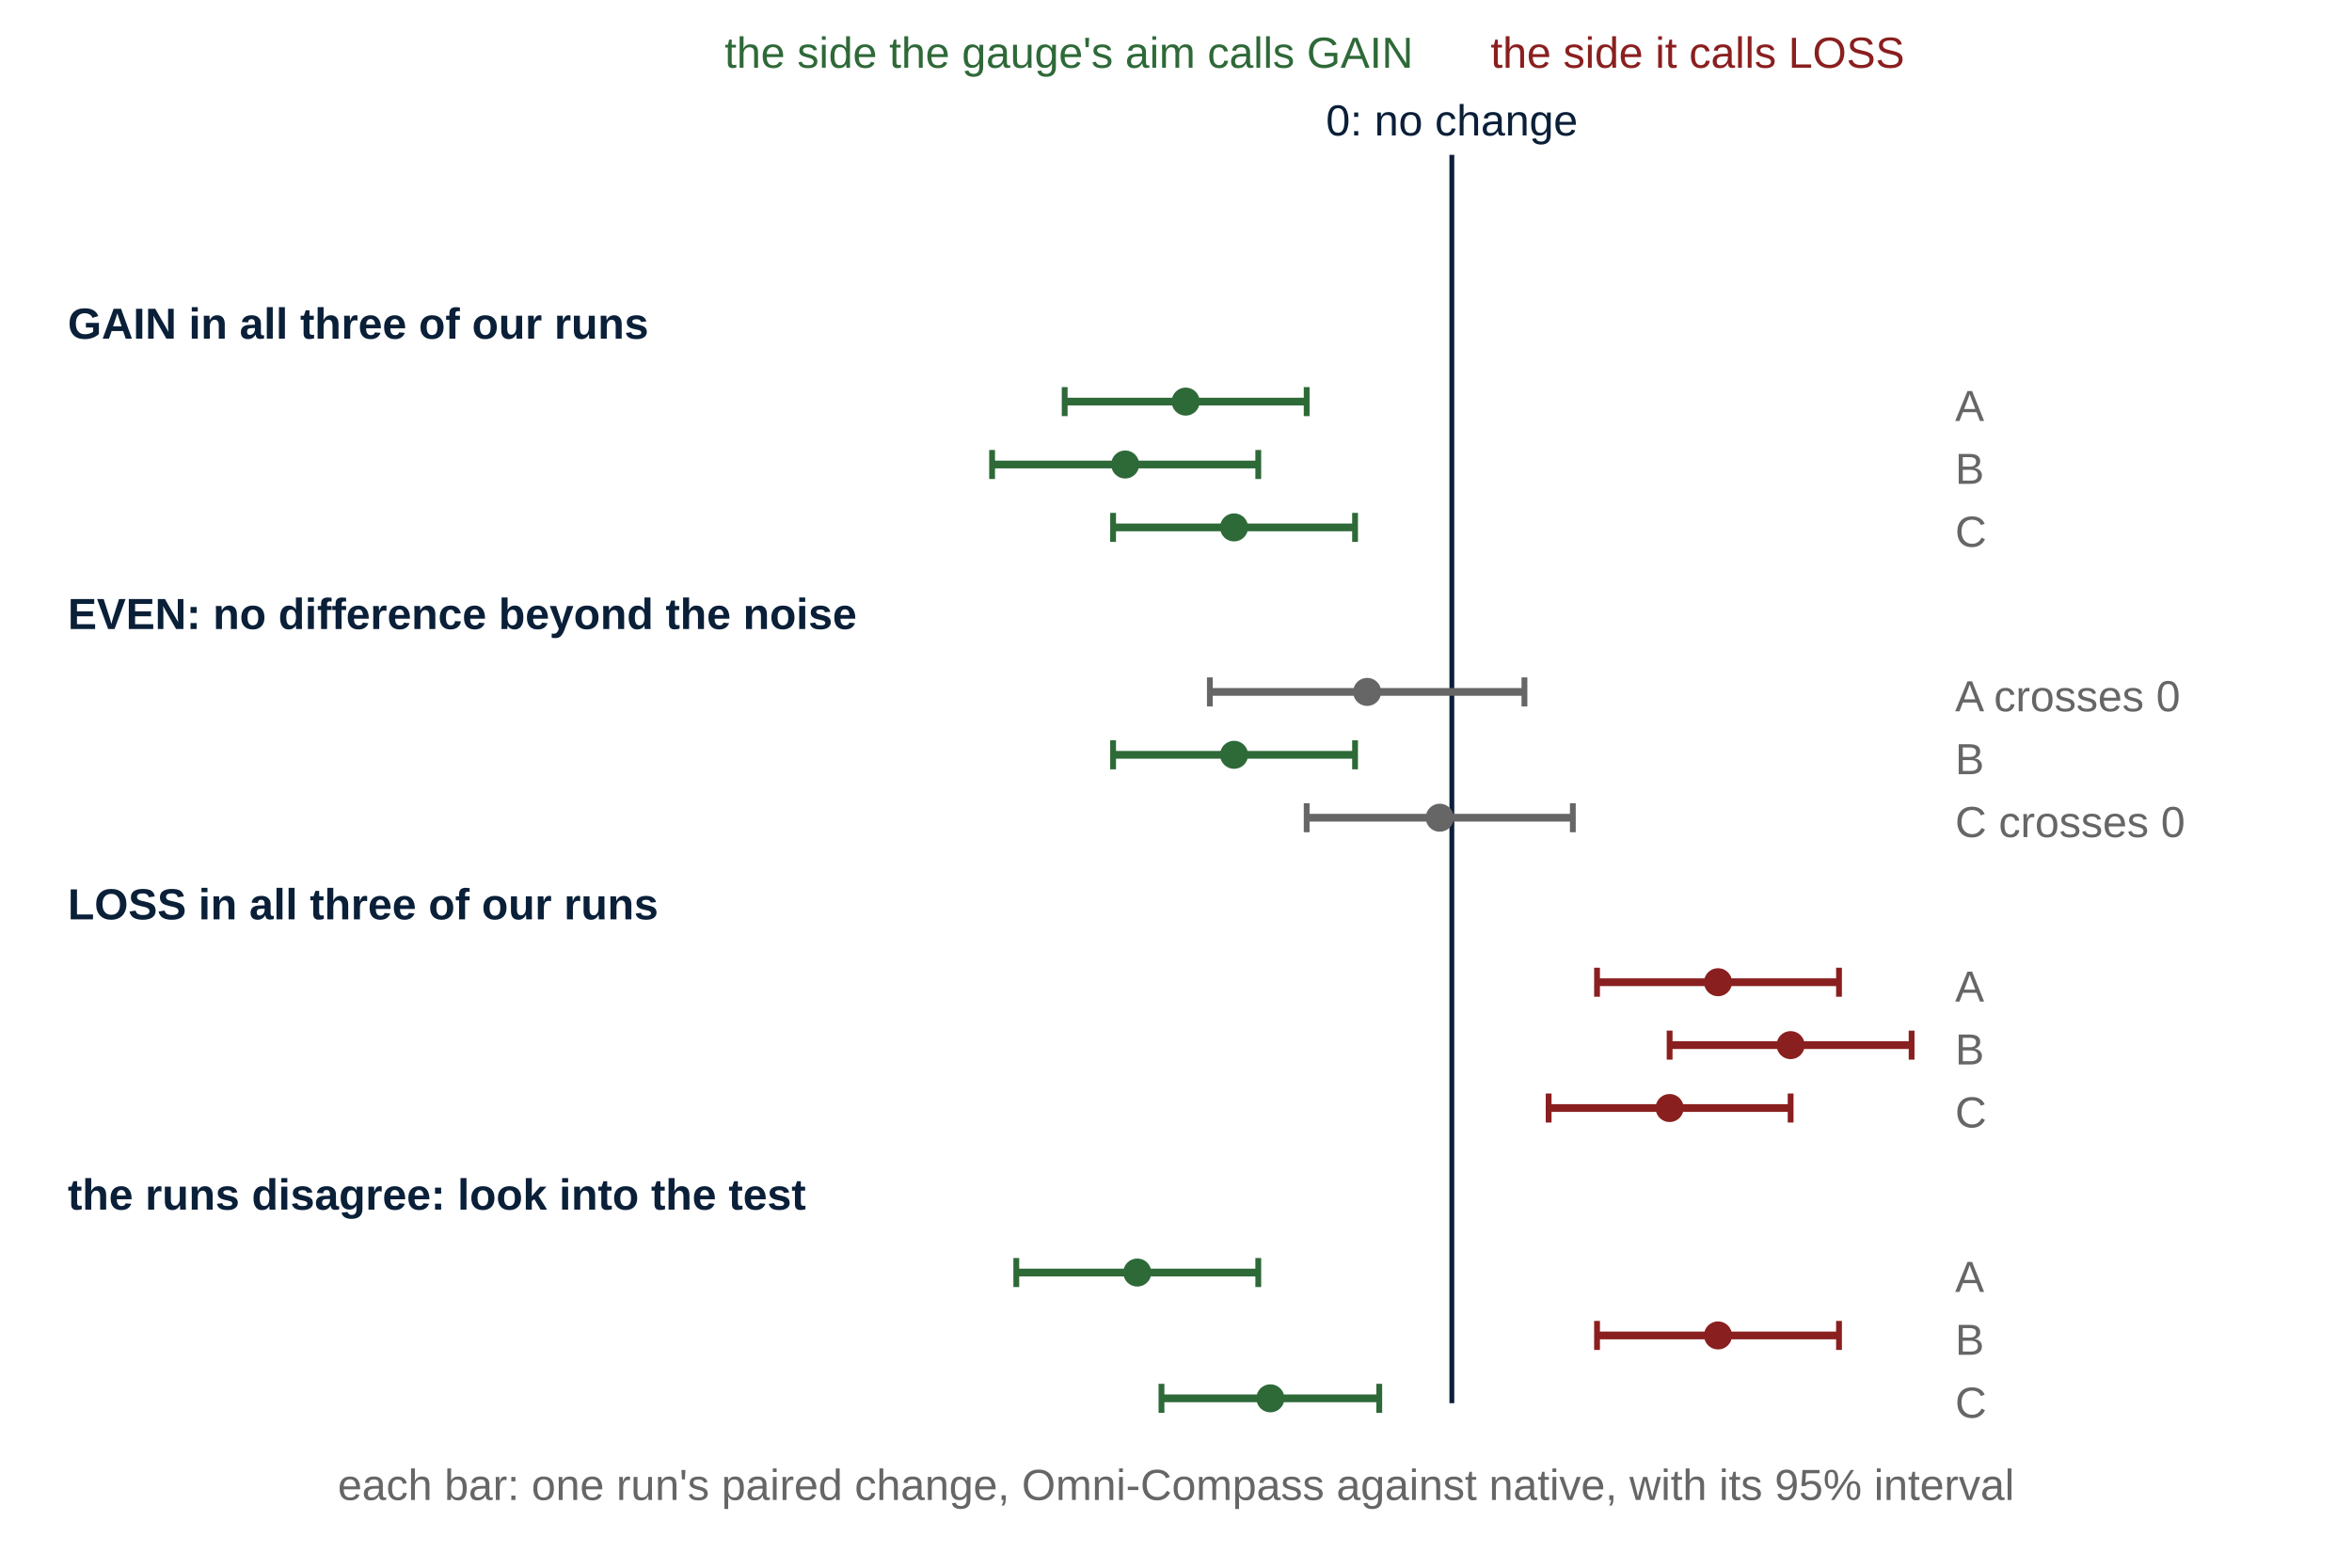
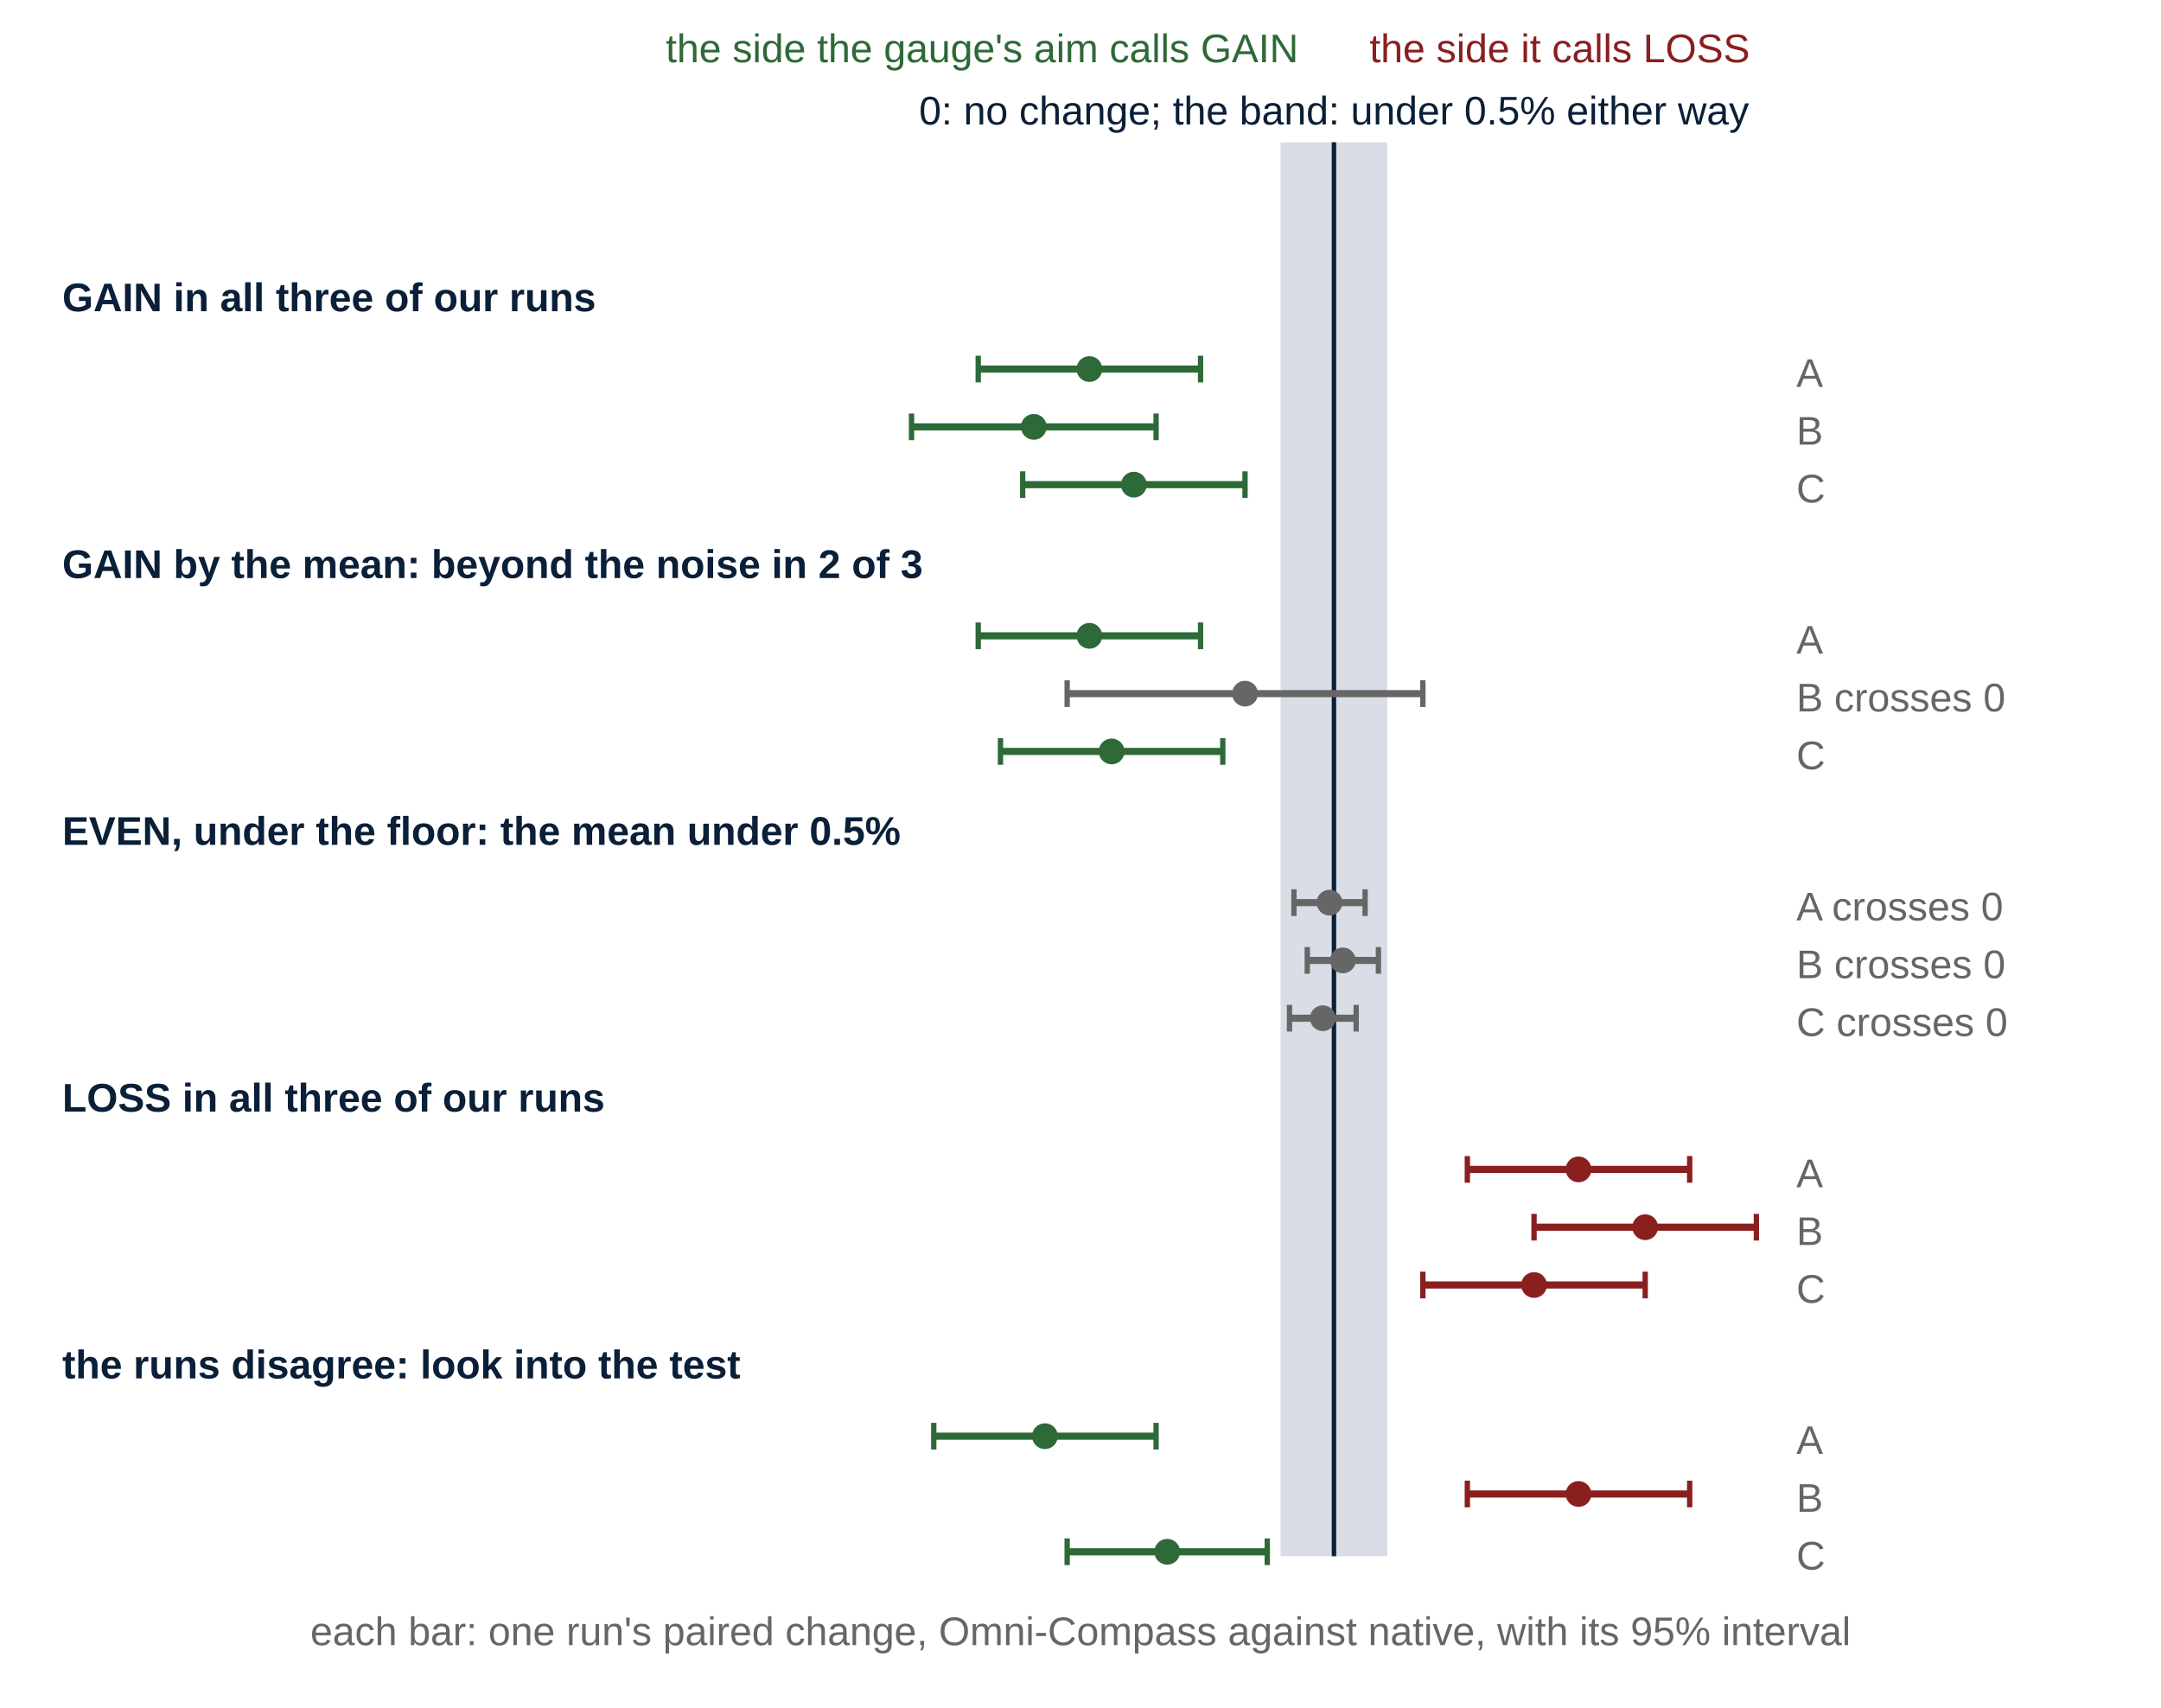
- <svg xmlns="http://www.w3.org/2000/svg" width="486.0" height="324" preserveAspectRatio="xMinYMin meet" viewBox="0 0 486 324" version="1.0" fill-rule="evenodd">
+ <svg xmlns="http://www.w3.org/2000/svg" width="486.0" height="384" preserveAspectRatio="xMinYMin meet" viewBox="0 0 486 384" version="1.0" fill-rule="evenodd">
  <clipPath id="clip">
-     <rect x="0" y="0" width="486.0" height="324" />
+     <rect x="0" y="0" width="486.0" height="384" />
  </clipPath>
-   <g id="group" transform="scale(1,-1) translate(0,-324)" style="clip-path: url(#clip)">
+   <g id="group" transform="scale(1,-1) translate(0,-384)" style="clip-path: url(#clip)">
    <g transform="">
-       <path d="M 300,34 L 300,292 Z" style="stroke: rgb(4%,12%,22%); stroke-linecap: butt; stroke-width: 1;" />
-       <text x="273.978" y="296" style="font-family: 'Liberation Sans', Arial, Helvetica, sans-serif; font-size: 9px;fill: rgb(4%,12%,22%); stroke:none;" transform="translate(0,592) scale(1,-1)">0: no change</text>
-       <text x="149.709" y="310" style="font-family: 'Liberation Sans', Arial, Helvetica, sans-serif; font-size: 9px;fill: rgb(18%,41%,22%); stroke:none;" transform="translate(0,620) scale(1,-1)">the side the gauge's aim calls GAIN</text>
-       <text x="308.0" y="310" style="font-family: 'Liberation Sans', Arial, Helvetica, sans-serif; font-size: 9px;fill: rgb(54%,12%,12%); stroke:none;" transform="translate(0,620) scale(1,-1)">the side it calls LOSS</text>
-       <text x="14" y="254" style="font-family: 'Liberation Sans', Arial, Helvetica, sans-serif; font-weight: bold; font-size: 9px;fill: rgb(4%,12%,22%); stroke:none;" transform="translate(0,508) scale(1,-1)">GAIN in all three of our runs</text>
+       <rect x="288.0" y="34" width="24.0" height="318" style="stroke: none; stroke-linecap: butt; stroke-width: 1; fill: rgb(85%,87%,90%); fill-rule: evenodd;" />
+       <path d="M 300,34 L 300,352 Z" style="stroke: rgb(4%,12%,22%); stroke-linecap: butt; stroke-width: 1;" />
+       <text x="206.684" y="356" style="font-family: 'Liberation Sans', Arial, Helvetica, sans-serif; font-size: 9px;fill: rgb(4%,12%,22%); stroke:none;" transform="translate(0,712) scale(1,-1)">0: no change; the band: under 0.5% either way</text>
+       <text x="149.709" y="370" style="font-family: 'Liberation Sans', Arial, Helvetica, sans-serif; font-size: 9px;fill: rgb(18%,41%,22%); stroke:none;" transform="translate(0,740) scale(1,-1)">the side the gauge's aim calls GAIN</text>
+       <text x="308.0" y="370" style="font-family: 'Liberation Sans', Arial, Helvetica, sans-serif; font-size: 9px;fill: rgb(54%,12%,12%); stroke:none;" transform="translate(0,740) scale(1,-1)">the side it calls LOSS</text>
+       <text x="14" y="314" style="font-family: 'Liberation Sans', Arial, Helvetica, sans-serif; font-weight: bold; font-size: 9px;fill: rgb(4%,12%,22%); stroke:none;" transform="translate(0,628) scale(1,-1)">GAIN in all three of our runs</text>
+       <path d="M 220,301 L 270,301 Z" style="stroke: rgb(18%,41%,22%); stroke-linecap: butt; stroke-width: 1.6;" />
+       <path d="M 220,298 L 220,304 Z" style="stroke: rgb(18%,41%,22%); stroke-linecap: butt; stroke-width: 1.2;" />
+       <path d="M 270,298 L 270,304 Z" style="stroke: rgb(18%,41%,22%); stroke-linecap: butt; stroke-width: 1.2;" />
+       <circle cx="245.0" cy="301" r="2.4" style="stroke: rgb(18%,41%,22%); stroke-linecap: butt; stroke-width: 1; fill: rgb(18%,41%,22%); fill-rule: evenodd;" />
+       <text x="404" y="297" style="font-family: 'Liberation Sans', Arial, Helvetica, sans-serif; font-size: 9px;fill: rgb(40%,40%,40%); stroke:none;" transform="translate(0,594) scale(1,-1)">A</text>
+       <path d="M 205,288 L 260,288 Z" style="stroke: rgb(18%,41%,22%); stroke-linecap: butt; stroke-width: 1.6;" />
+       <path d="M 205,285 L 205,291 Z" style="stroke: rgb(18%,41%,22%); stroke-linecap: butt; stroke-width: 1.2;" />
+       <path d="M 260,285 L 260,291 Z" style="stroke: rgb(18%,41%,22%); stroke-linecap: butt; stroke-width: 1.2;" />
+       <circle cx="232.5" cy="288" r="2.4" style="stroke: rgb(18%,41%,22%); stroke-linecap: butt; stroke-width: 1; fill: rgb(18%,41%,22%); fill-rule: evenodd;" />
+       <text x="404" y="284" style="font-family: 'Liberation Sans', Arial, Helvetica, sans-serif; font-size: 9px;fill: rgb(40%,40%,40%); stroke:none;" transform="translate(0,568) scale(1,-1)">B</text>
+       <path d="M 230,275 L 280,275 Z" style="stroke: rgb(18%,41%,22%); stroke-linecap: butt; stroke-width: 1.6;" />
+       <path d="M 230,272 L 230,278 Z" style="stroke: rgb(18%,41%,22%); stroke-linecap: butt; stroke-width: 1.2;" />
+       <path d="M 280,272 L 280,278 Z" style="stroke: rgb(18%,41%,22%); stroke-linecap: butt; stroke-width: 1.2;" />
+       <circle cx="255.0" cy="275" r="2.4" style="stroke: rgb(18%,41%,22%); stroke-linecap: butt; stroke-width: 1; fill: rgb(18%,41%,22%); fill-rule: evenodd;" />
+       <text x="404" y="271" style="font-family: 'Liberation Sans', Arial, Helvetica, sans-serif; font-size: 9px;fill: rgb(40%,40%,40%); stroke:none;" transform="translate(0,542) scale(1,-1)">C</text>
+       <text x="14" y="254" style="font-family: 'Liberation Sans', Arial, Helvetica, sans-serif; font-weight: bold; font-size: 9px;fill: rgb(4%,12%,22%); stroke:none;" transform="translate(0,508) scale(1,-1)">GAIN by the mean: beyond the noise in 2 of 3</text>
      <path d="M 220,241 L 270,241 Z" style="stroke: rgb(18%,41%,22%); stroke-linecap: butt; stroke-width: 1.6;" />
      <path d="M 220,238 L 220,244 Z" style="stroke: rgb(18%,41%,22%); stroke-linecap: butt; stroke-width: 1.2;" />
      <path d="M 270,238 L 270,244 Z" style="stroke: rgb(18%,41%,22%); stroke-linecap: butt; stroke-width: 1.2;" />
      <circle cx="245.0" cy="241" r="2.4" style="stroke: rgb(18%,41%,22%); stroke-linecap: butt; stroke-width: 1; fill: rgb(18%,41%,22%); fill-rule: evenodd;" />
      <text x="404" y="237" style="font-family: 'Liberation Sans', Arial, Helvetica, sans-serif; font-size: 9px;fill: rgb(40%,40%,40%); stroke:none;" transform="translate(0,474) scale(1,-1)">A</text>
-       <path d="M 205,228 L 260,228 Z" style="stroke: rgb(18%,41%,22%); stroke-linecap: butt; stroke-width: 1.6;" />
-       <path d="M 205,225 L 205,231 Z" style="stroke: rgb(18%,41%,22%); stroke-linecap: butt; stroke-width: 1.2;" />
-       <path d="M 260,225 L 260,231 Z" style="stroke: rgb(18%,41%,22%); stroke-linecap: butt; stroke-width: 1.2;" />
-       <circle cx="232.5" cy="228" r="2.4" style="stroke: rgb(18%,41%,22%); stroke-linecap: butt; stroke-width: 1; fill: rgb(18%,41%,22%); fill-rule: evenodd;" />
-       <text x="404" y="224" style="font-family: 'Liberation Sans', Arial, Helvetica, sans-serif; font-size: 9px;fill: rgb(40%,40%,40%); stroke:none;" transform="translate(0,448) scale(1,-1)">B</text>
-       <path d="M 230,215 L 280,215 Z" style="stroke: rgb(18%,41%,22%); stroke-linecap: butt; stroke-width: 1.6;" />
-       <path d="M 230,212 L 230,218 Z" style="stroke: rgb(18%,41%,22%); stroke-linecap: butt; stroke-width: 1.2;" />
-       <path d="M 280,212 L 280,218 Z" style="stroke: rgb(18%,41%,22%); stroke-linecap: butt; stroke-width: 1.2;" />
-       <circle cx="255.0" cy="215" r="2.4" style="stroke: rgb(18%,41%,22%); stroke-linecap: butt; stroke-width: 1; fill: rgb(18%,41%,22%); fill-rule: evenodd;" />
+       <path d="M 240,228 L 320,228 Z" style="stroke: rgb(40%,40%,40%); stroke-linecap: butt; stroke-width: 1.6;" />
+       <path d="M 240,225 L 240,231 Z" style="stroke: rgb(40%,40%,40%); stroke-linecap: butt; stroke-width: 1.2;" />
+       <path d="M 320,225 L 320,231 Z" style="stroke: rgb(40%,40%,40%); stroke-linecap: butt; stroke-width: 1.2;" />
+       <circle cx="280.0" cy="228" r="2.4" style="stroke: rgb(40%,40%,40%); stroke-linecap: butt; stroke-width: 1; fill: rgb(40%,40%,40%); fill-rule: evenodd;" />
+       <text x="404" y="224" style="font-family: 'Liberation Sans', Arial, Helvetica, sans-serif; font-size: 9px;fill: rgb(40%,40%,40%); stroke:none;" transform="translate(0,448) scale(1,-1)">B  crosses 0</text>
+       <path d="M 225,215 L 275,215 Z" style="stroke: rgb(18%,41%,22%); stroke-linecap: butt; stroke-width: 1.6;" />
+       <path d="M 225,212 L 225,218 Z" style="stroke: rgb(18%,41%,22%); stroke-linecap: butt; stroke-width: 1.2;" />
+       <path d="M 275,212 L 275,218 Z" style="stroke: rgb(18%,41%,22%); stroke-linecap: butt; stroke-width: 1.2;" />
+       <circle cx="250.0" cy="215" r="2.4" style="stroke: rgb(18%,41%,22%); stroke-linecap: butt; stroke-width: 1; fill: rgb(18%,41%,22%); fill-rule: evenodd;" />
      <text x="404" y="211" style="font-family: 'Liberation Sans', Arial, Helvetica, sans-serif; font-size: 9px;fill: rgb(40%,40%,40%); stroke:none;" transform="translate(0,422) scale(1,-1)">C</text>
-       <text x="14" y="194" style="font-family: 'Liberation Sans', Arial, Helvetica, sans-serif; font-weight: bold; font-size: 9px;fill: rgb(4%,12%,22%); stroke:none;" transform="translate(0,388) scale(1,-1)">EVEN: no difference beyond the noise</text>
-       <path d="M 250,181 L 315,181 Z" style="stroke: rgb(40%,40%,40%); stroke-linecap: butt; stroke-width: 1.6;" />
-       <path d="M 250,178 L 250,184 Z" style="stroke: rgb(40%,40%,40%); stroke-linecap: butt; stroke-width: 1.2;" />
-       <path d="M 315,178 L 315,184 Z" style="stroke: rgb(40%,40%,40%); stroke-linecap: butt; stroke-width: 1.2;" />
-       <circle cx="282.5" cy="181" r="2.4" style="stroke: rgb(40%,40%,40%); stroke-linecap: butt; stroke-width: 1; fill: rgb(40%,40%,40%); fill-rule: evenodd;" />
+       <text x="14" y="194" style="font-family: 'Liberation Sans', Arial, Helvetica, sans-serif; font-weight: bold; font-size: 9px;fill: rgb(4%,12%,22%); stroke:none;" transform="translate(0,388) scale(1,-1)">EVEN, under the floor: the mean under 0.5%</text>
+       <path d="M 291,181 L 307,181 Z" style="stroke: rgb(40%,40%,40%); stroke-linecap: butt; stroke-width: 1.6;" />
+       <path d="M 291,178 L 291,184 Z" style="stroke: rgb(40%,40%,40%); stroke-linecap: butt; stroke-width: 1.2;" />
+       <path d="M 307,178 L 307,184 Z" style="stroke: rgb(40%,40%,40%); stroke-linecap: butt; stroke-width: 1.2;" />
+       <circle cx="299.0" cy="181" r="2.4" style="stroke: rgb(40%,40%,40%); stroke-linecap: butt; stroke-width: 1; fill: rgb(40%,40%,40%); fill-rule: evenodd;" />
      <text x="404" y="177" style="font-family: 'Liberation Sans', Arial, Helvetica, sans-serif; font-size: 9px;fill: rgb(40%,40%,40%); stroke:none;" transform="translate(0,354) scale(1,-1)">A  crosses 0</text>
-       <path d="M 230,168 L 280,168 Z" style="stroke: rgb(18%,41%,22%); stroke-linecap: butt; stroke-width: 1.6;" />
-       <path d="M 230,165 L 230,171 Z" style="stroke: rgb(18%,41%,22%); stroke-linecap: butt; stroke-width: 1.2;" />
-       <path d="M 280,165 L 280,171 Z" style="stroke: rgb(18%,41%,22%); stroke-linecap: butt; stroke-width: 1.2;" />
-       <circle cx="255.0" cy="168" r="2.4" style="stroke: rgb(18%,41%,22%); stroke-linecap: butt; stroke-width: 1; fill: rgb(18%,41%,22%); fill-rule: evenodd;" />
-       <text x="404" y="164" style="font-family: 'Liberation Sans', Arial, Helvetica, sans-serif; font-size: 9px;fill: rgb(40%,40%,40%); stroke:none;" transform="translate(0,328) scale(1,-1)">B</text>
-       <path d="M 270,155 L 325,155 Z" style="stroke: rgb(40%,40%,40%); stroke-linecap: butt; stroke-width: 1.6;" />
-       <path d="M 270,152 L 270,158 Z" style="stroke: rgb(40%,40%,40%); stroke-linecap: butt; stroke-width: 1.2;" />
-       <path d="M 325,152 L 325,158 Z" style="stroke: rgb(40%,40%,40%); stroke-linecap: butt; stroke-width: 1.2;" />
+       <path d="M 294,168 L 310,168 Z" style="stroke: rgb(40%,40%,40%); stroke-linecap: butt; stroke-width: 1.6;" />
+       <path d="M 294,165 L 294,171 Z" style="stroke: rgb(40%,40%,40%); stroke-linecap: butt; stroke-width: 1.2;" />
+       <path d="M 310,165 L 310,171 Z" style="stroke: rgb(40%,40%,40%); stroke-linecap: butt; stroke-width: 1.2;" />
+       <circle cx="302.0" cy="168" r="2.4" style="stroke: rgb(40%,40%,40%); stroke-linecap: butt; stroke-width: 1; fill: rgb(40%,40%,40%); fill-rule: evenodd;" />
+       <text x="404" y="164" style="font-family: 'Liberation Sans', Arial, Helvetica, sans-serif; font-size: 9px;fill: rgb(40%,40%,40%); stroke:none;" transform="translate(0,328) scale(1,-1)">B  crosses 0</text>
+       <path d="M 290,155 L 305,155 Z" style="stroke: rgb(40%,40%,40%); stroke-linecap: butt; stroke-width: 1.6;" />
+       <path d="M 290,152 L 290,158 Z" style="stroke: rgb(40%,40%,40%); stroke-linecap: butt; stroke-width: 1.2;" />
+       <path d="M 305,152 L 305,158 Z" style="stroke: rgb(40%,40%,40%); stroke-linecap: butt; stroke-width: 1.2;" />
      <circle cx="297.5" cy="155" r="2.4" style="stroke: rgb(40%,40%,40%); stroke-linecap: butt; stroke-width: 1; fill: rgb(40%,40%,40%); fill-rule: evenodd;" />
      <text x="404" y="151" style="font-family: 'Liberation Sans', Arial, Helvetica, sans-serif; font-size: 9px;fill: rgb(40%,40%,40%); stroke:none;" transform="translate(0,302) scale(1,-1)">C  crosses 0</text>
      <text x="14" y="134" style="font-family: 'Liberation Sans', Arial, Helvetica, sans-serif; font-weight: bold; font-size: 9px;fill: rgb(4%,12%,22%); stroke:none;" transform="translate(0,268) scale(1,-1)">LOSS in all three of our runs</text>
      <path d="M 330,121 L 380,121 Z" style="stroke: rgb(54%,12%,12%); stroke-linecap: butt; stroke-width: 1.6;" />
      <path d="M 330,118 L 330,124 Z" style="stroke: rgb(54%,12%,12%); stroke-linecap: butt; stroke-width: 1.2;" />
      <path d="M 380,118 L 380,124 Z" style="stroke: rgb(54%,12%,12%); stroke-linecap: butt; stroke-width: 1.2;" />
      <circle cx="355.0" cy="121" r="2.4" style="stroke: rgb(54%,12%,12%); stroke-linecap: butt; stroke-width: 1; fill: rgb(54%,12%,12%); fill-rule: evenodd;" />
      <text x="404" y="117" style="font-family: 'Liberation Sans', Arial, Helvetica, sans-serif; font-size: 9px;fill: rgb(40%,40%,40%); stroke:none;" transform="translate(0,234) scale(1,-1)">A</text>
      <path d="M 345,108 L 395,108 Z" style="stroke: rgb(54%,12%,12%); stroke-linecap: butt; stroke-width: 1.6;" />
      <path d="M 345,105 L 345,111 Z" style="stroke: rgb(54%,12%,12%); stroke-linecap: butt; stroke-width: 1.2;" />
      <path d="M 395,105 L 395,111 Z" style="stroke: rgb(54%,12%,12%); stroke-linecap: butt; stroke-width: 1.2;" />
      <circle cx="370.0" cy="108" r="2.4" style="stroke: rgb(54%,12%,12%); stroke-linecap: butt; stroke-width: 1; fill: rgb(54%,12%,12%); fill-rule: evenodd;" />
      <text x="404" y="104" style="font-family: 'Liberation Sans', Arial, Helvetica, sans-serif; font-size: 9px;fill: rgb(40%,40%,40%); stroke:none;" transform="translate(0,208) scale(1,-1)">B</text>
      <path d="M 320,95 L 370,95 Z" style="stroke: rgb(54%,12%,12%); stroke-linecap: butt; stroke-width: 1.6;" />
      <path d="M 320,92 L 320,98 Z" style="stroke: rgb(54%,12%,12%); stroke-linecap: butt; stroke-width: 1.2;" />
      <path d="M 370,92 L 370,98 Z" style="stroke: rgb(54%,12%,12%); stroke-linecap: butt; stroke-width: 1.2;" />
      <circle cx="345.0" cy="95" r="2.4" style="stroke: rgb(54%,12%,12%); stroke-linecap: butt; stroke-width: 1; fill: rgb(54%,12%,12%); fill-rule: evenodd;" />
      <text x="404" y="91" style="font-family: 'Liberation Sans', Arial, Helvetica, sans-serif; font-size: 9px;fill: rgb(40%,40%,40%); stroke:none;" transform="translate(0,182) scale(1,-1)">C</text>
      <text x="14" y="74" style="font-family: 'Liberation Sans', Arial, Helvetica, sans-serif; font-weight: bold; font-size: 9px;fill: rgb(4%,12%,22%); stroke:none;" transform="translate(0,148) scale(1,-1)">the runs disagree: look into the test</text>
      <path d="M 210,61 L 260,61 Z" style="stroke: rgb(18%,41%,22%); stroke-linecap: butt; stroke-width: 1.6;" />
      <path d="M 210,58 L 210,64 Z" style="stroke: rgb(18%,41%,22%); stroke-linecap: butt; stroke-width: 1.2;" />
      <path d="M 260,58 L 260,64 Z" style="stroke: rgb(18%,41%,22%); stroke-linecap: butt; stroke-width: 1.2;" />
      <circle cx="235.0" cy="61" r="2.4" style="stroke: rgb(18%,41%,22%); stroke-linecap: butt; stroke-width: 1; fill: rgb(18%,41%,22%); fill-rule: evenodd;" />
      <text x="404" y="57" style="font-family: 'Liberation Sans', Arial, Helvetica, sans-serif; font-size: 9px;fill: rgb(40%,40%,40%); stroke:none;" transform="translate(0,114) scale(1,-1)">A</text>
      <path d="M 330,48 L 380,48 Z" style="stroke: rgb(54%,12%,12%); stroke-linecap: butt; stroke-width: 1.6;" />
      <path d="M 330,45 L 330,51 Z" style="stroke: rgb(54%,12%,12%); stroke-linecap: butt; stroke-width: 1.2;" />
      <path d="M 380,45 L 380,51 Z" style="stroke: rgb(54%,12%,12%); stroke-linecap: butt; stroke-width: 1.2;" />
      <circle cx="355.0" cy="48" r="2.4" style="stroke: rgb(54%,12%,12%); stroke-linecap: butt; stroke-width: 1; fill: rgb(54%,12%,12%); fill-rule: evenodd;" />
      <text x="404" y="44" style="font-family: 'Liberation Sans', Arial, Helvetica, sans-serif; font-size: 9px;fill: rgb(40%,40%,40%); stroke:none;" transform="translate(0,88) scale(1,-1)">B</text>
      <path d="M 240,35 L 285,35 Z" style="stroke: rgb(18%,41%,22%); stroke-linecap: butt; stroke-width: 1.6;" />
      <path d="M 240,32 L 240,38 Z" style="stroke: rgb(18%,41%,22%); stroke-linecap: butt; stroke-width: 1.2;" />
      <path d="M 285,32 L 285,38 Z" style="stroke: rgb(18%,41%,22%); stroke-linecap: butt; stroke-width: 1.2;" />
      <circle cx="262.5" cy="35" r="2.4" style="stroke: rgb(18%,41%,22%); stroke-linecap: butt; stroke-width: 1; fill: rgb(18%,41%,22%); fill-rule: evenodd;" />
      <text x="404" y="31" style="font-family: 'Liberation Sans', Arial, Helvetica, sans-serif; font-size: 9px;fill: rgb(40%,40%,40%); stroke:none;" transform="translate(0,62) scale(1,-1)">C</text>
      <text x="69.801" y="14" style="font-family: 'Liberation Sans', Arial, Helvetica, sans-serif; font-size: 9px;fill: rgb(40%,40%,40%); stroke:none;" transform="translate(0,28) scale(1,-1)">each bar: one run's paired change, Omni-Compass against native, with its 95% interval</text>
    </g>
  </g>
</svg>
